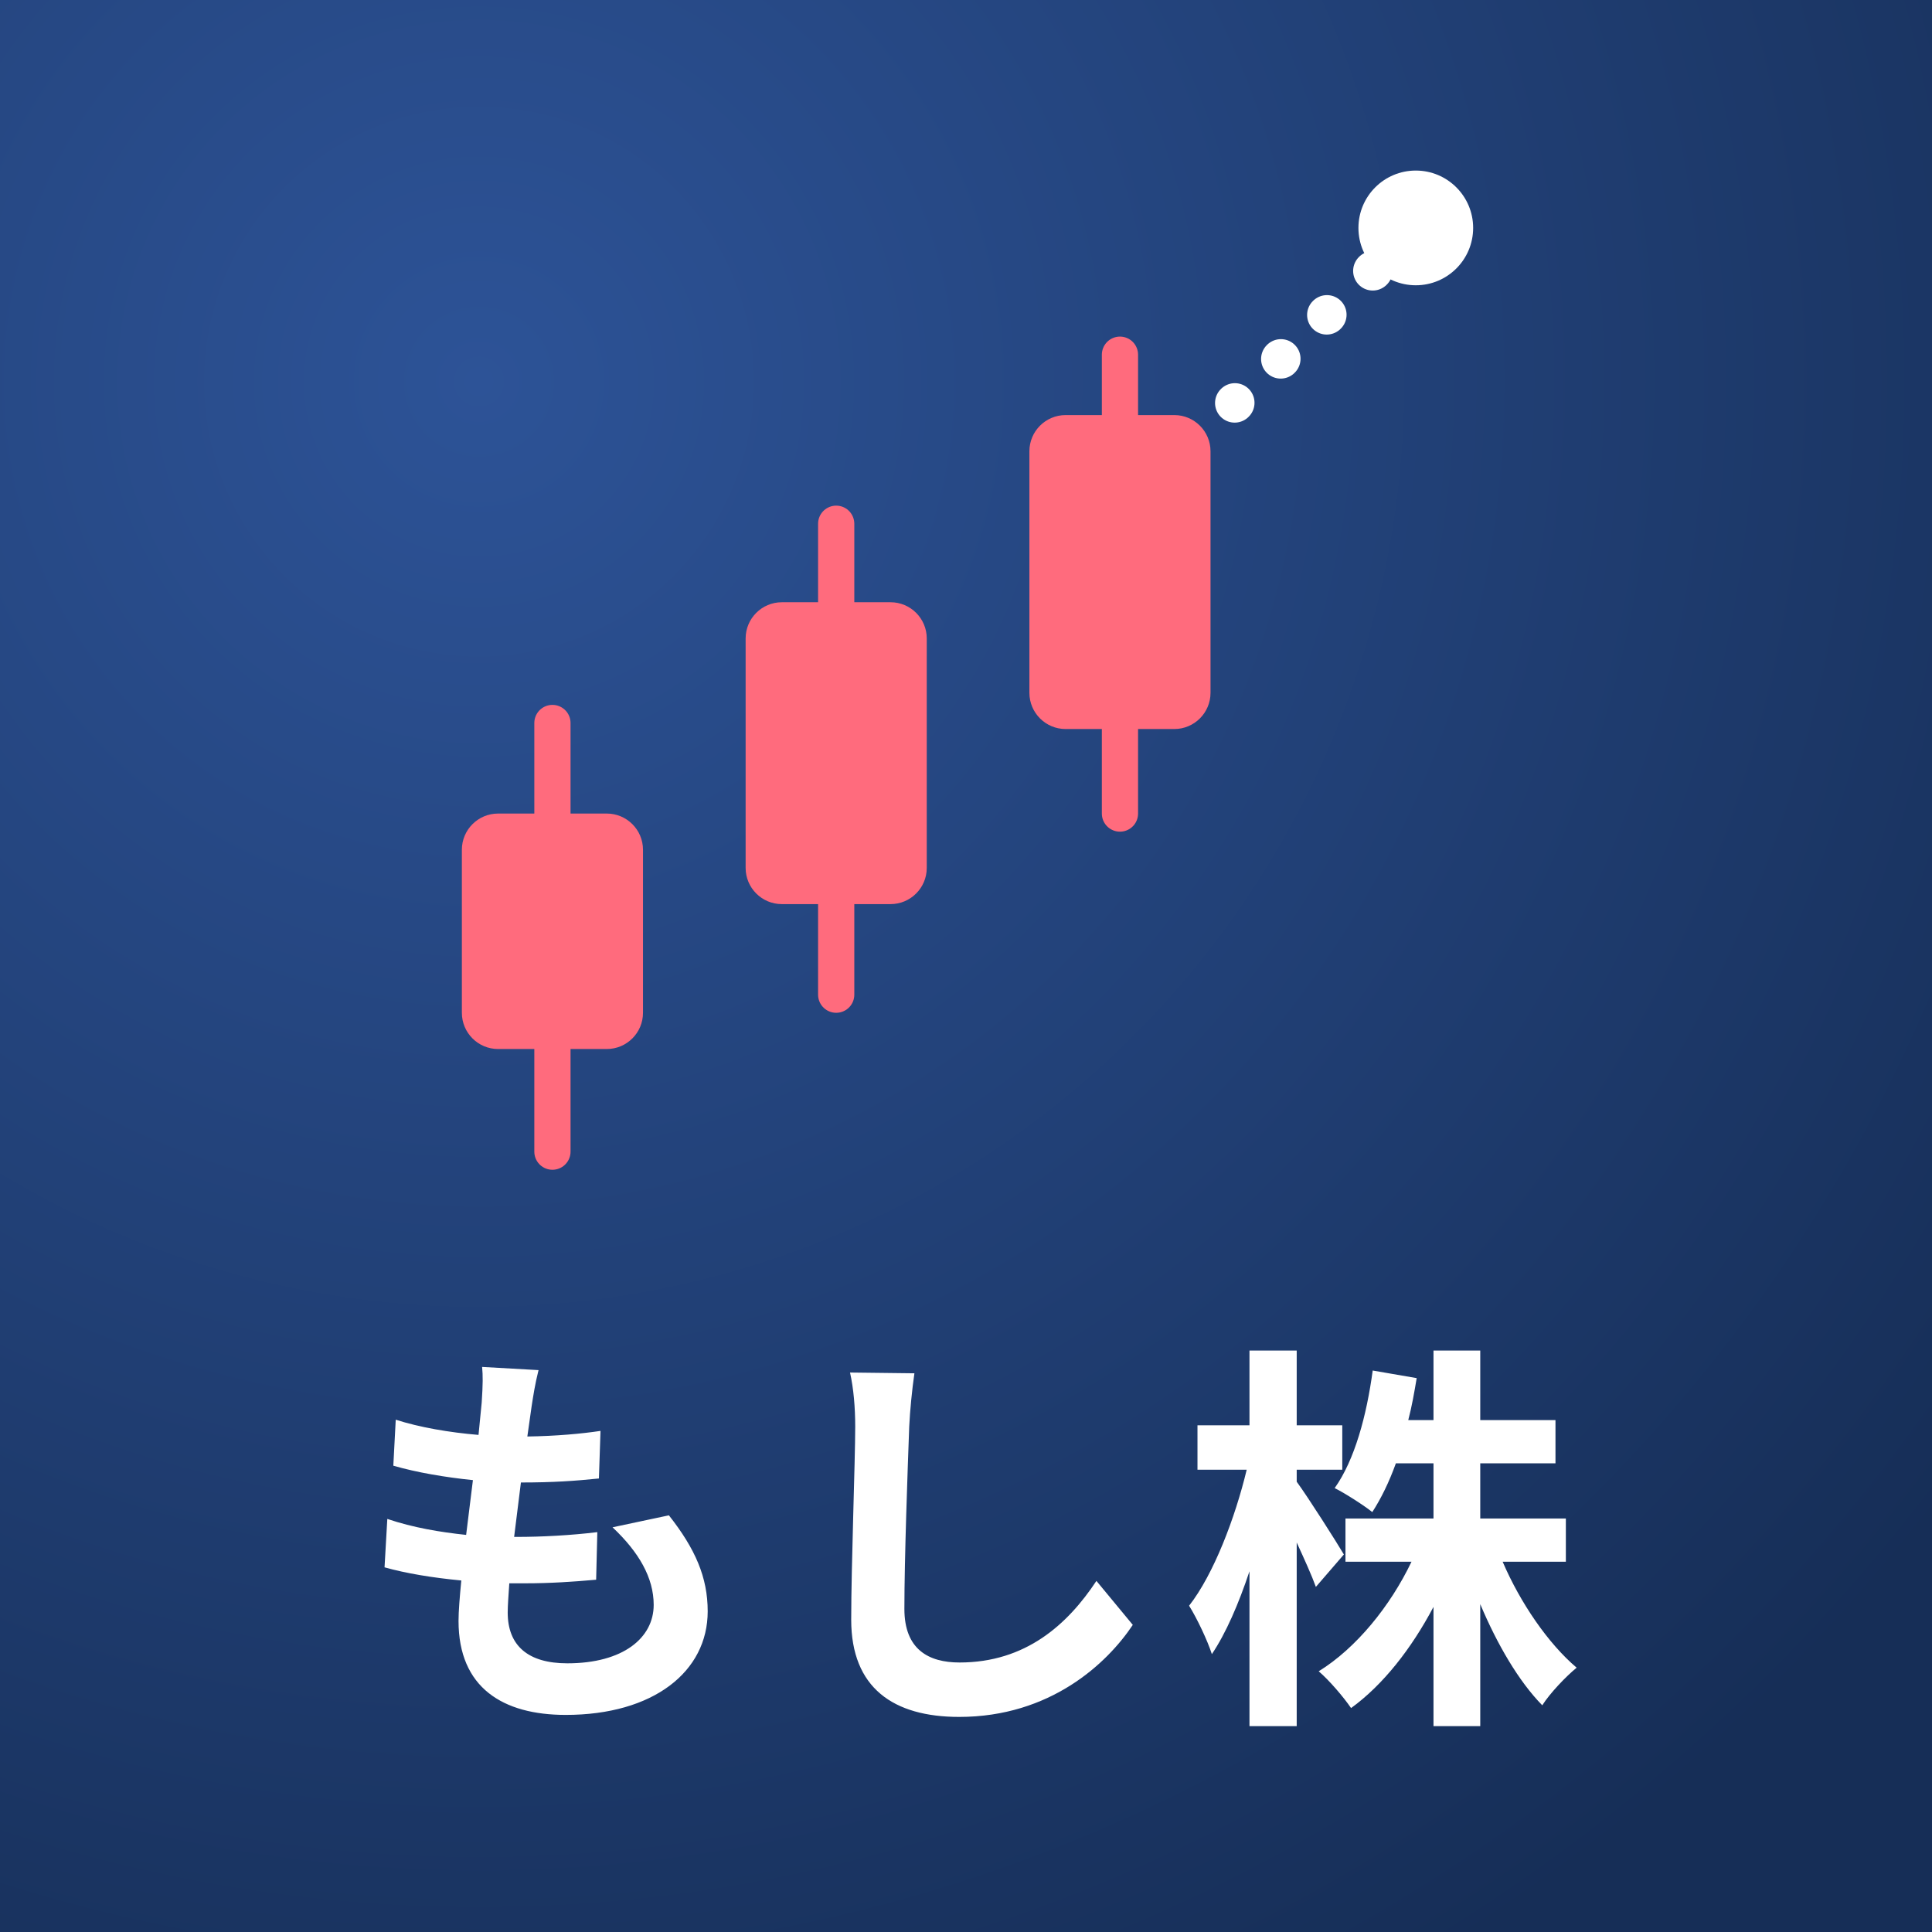
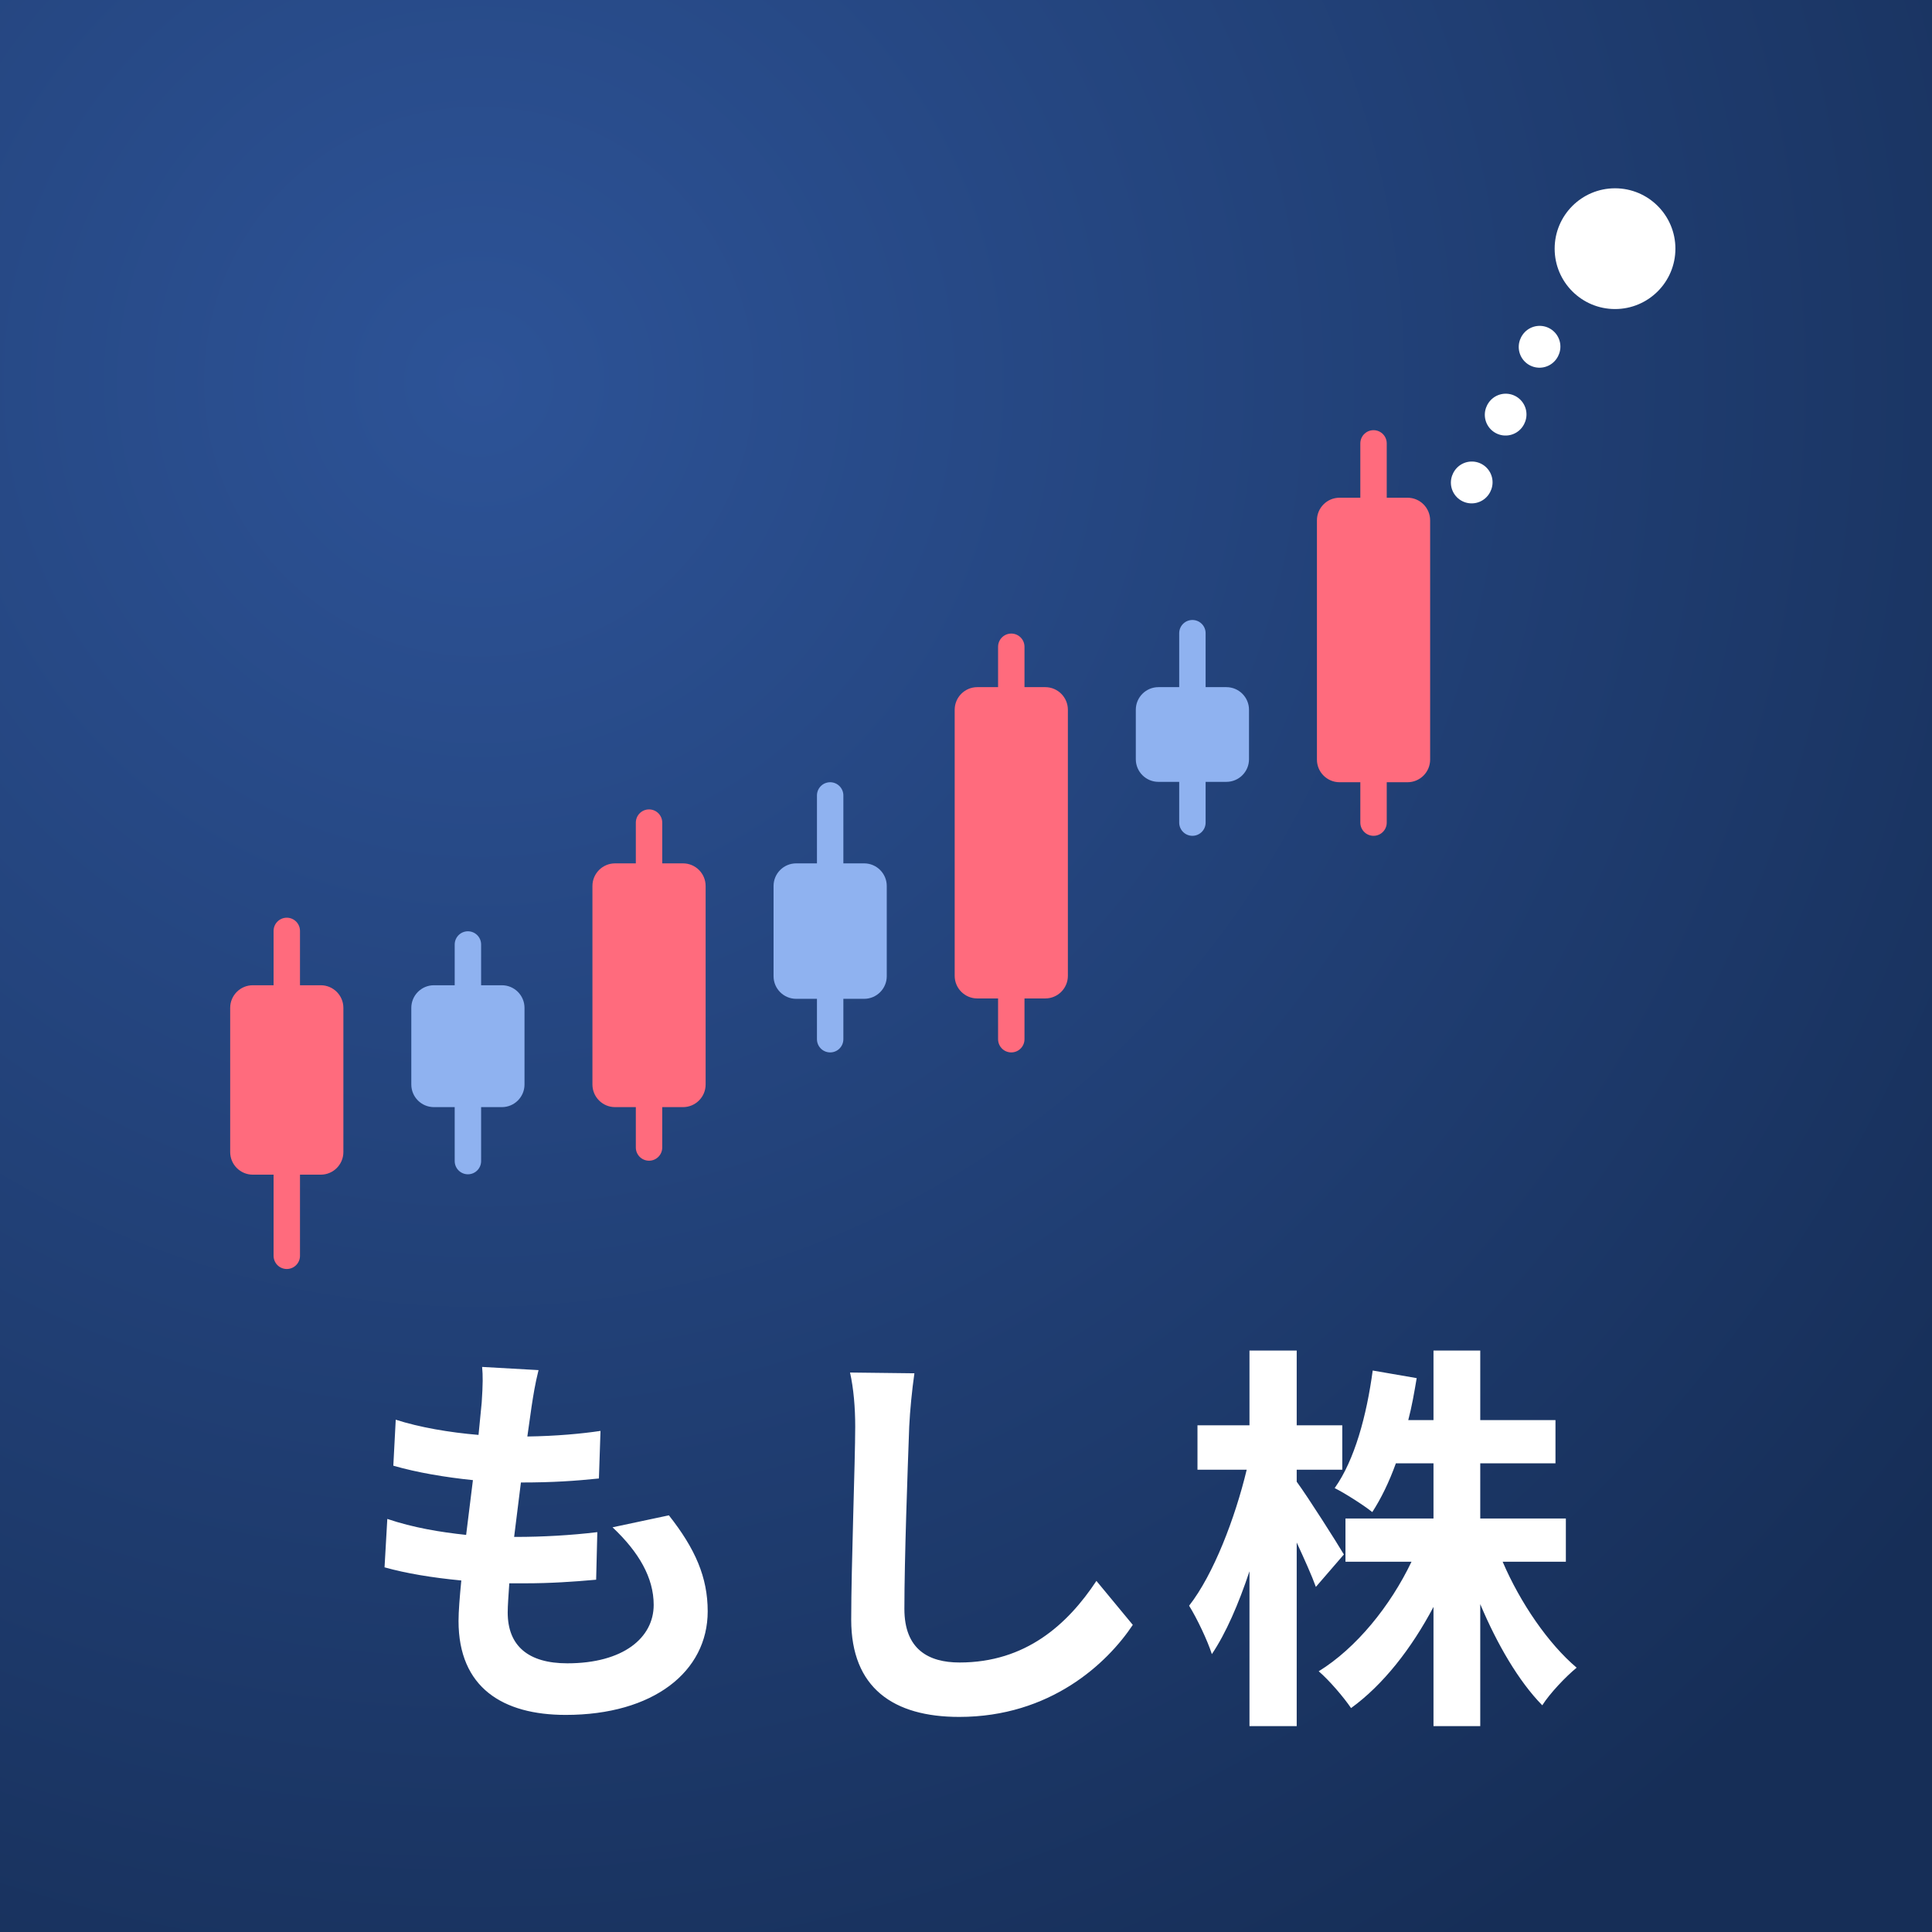
<svg xmlns="http://www.w3.org/2000/svg" viewBox="0 0 512 512">
  <defs>
    <radialGradient id="bg" cx="25%" cy="20%" r="95%">
      <stop offset="0" stop-color="#2d5397" />
      <stop offset="1" stop-color="#162e57" />
    </radialGradient>
  </defs>
  <rect width="512" height="512" fill="url(#bg)" />
-   <g transform="translate(256 178) scale(0.8) translate(-283 -245)">
-     <g stroke-linecap="round">
-       <line x1="146" y1="262" x2="146" y2="404" stroke="#ff6b7d" stroke-width="12" />
-       <rect x="116" y="292" width="60" height="78" rx="12" fill="#ff6b7d" />
-       <line x1="240" y1="196" x2="240" y2="352" stroke="#ff6b7d" stroke-width="12" />
-       <rect x="210" y="222" width="60" height="100" rx="12" fill="#ff6b7d" />
-       <line x1="334" y1="140" x2="334" y2="292" stroke="#ff6b7d" stroke-width="12" />
-       <rect x="304" y="160" width="60" height="104" rx="12" fill="#ff6b7d" />
-     </g>
-     <path d="M372 156 L418 112" stroke="#ffffff" stroke-width="13" stroke-linecap="round" stroke-dasharray="0.1 21" />
-     <circle cx="432" cy="98" r="19" fill="#ffffff" />
-   </g>
+   <line x1="76" y1="246.7" x2="76" y2="332.8" stroke="#ff6b7d" stroke-width="7" stroke-linecap="round" />
+   <rect x="61.0" y="261.1" width="30" height="50.2" rx="6" fill="#ff6b7d" />
+   <line x1="124" y1="250.3" x2="124" y2="307.7" stroke="#8fb2f0" stroke-width="7" stroke-linecap="round" />
+   <rect x="109.0" y="261.1" width="30" height="32.3" rx="6" fill="#8fb2f0" />
+   <line x1="172" y1="218.0" x2="172" y2="304.1" stroke="#ff6b7d" stroke-width="7" stroke-linecap="round" />
+   <rect x="157.0" y="228.8" width="30" height="64.6" rx="6" fill="#ff6b7d" />
+   <line x1="220" y1="210.8" x2="220" y2="275.4" stroke="#8fb2f0" stroke-width="7" stroke-linecap="round" />
+   <rect x="205.0" y="228.8" width="30" height="35.9" rx="6" fill="#8fb2f0" />
+   <line x1="268" y1="171.4" x2="268" y2="275.4" stroke="#ff6b7d" stroke-width="7" stroke-linecap="round" />
+   <rect x="253.0" y="182.1" width="30" height="82.5" rx="6" fill="#ff6b7d" />
+   <line x1="316" y1="167.8" x2="316" y2="218.0" stroke="#8fb2f0" stroke-width="7" stroke-linecap="round" />
+   <rect x="301.0" y="182.1" width="30" height="25.1" rx="6" fill="#8fb2f0" />
+   <line x1="364" y1="117.5" x2="364" y2="218.0" stroke="#ff6b7d" stroke-width="7" stroke-linecap="round" />
+   <rect x="349.0" y="131.9" width="30" height="75.4" rx="6" fill="#ff6b7d" />
+   <path d="M390 127.9 L416 75.9" stroke="#fff" stroke-width="11" stroke-linecap="round" stroke-dasharray="0.1 20" />
+   <circle cx="428" cy="65.9" r="16" fill="#fff" />
  <text x="256" y="448" text-anchor="middle" font-family="Noto Sans CJK JP" font-weight="900" font-size="106" letter-spacing="4" fill="#ffffff">もし株</text>
</svg>
